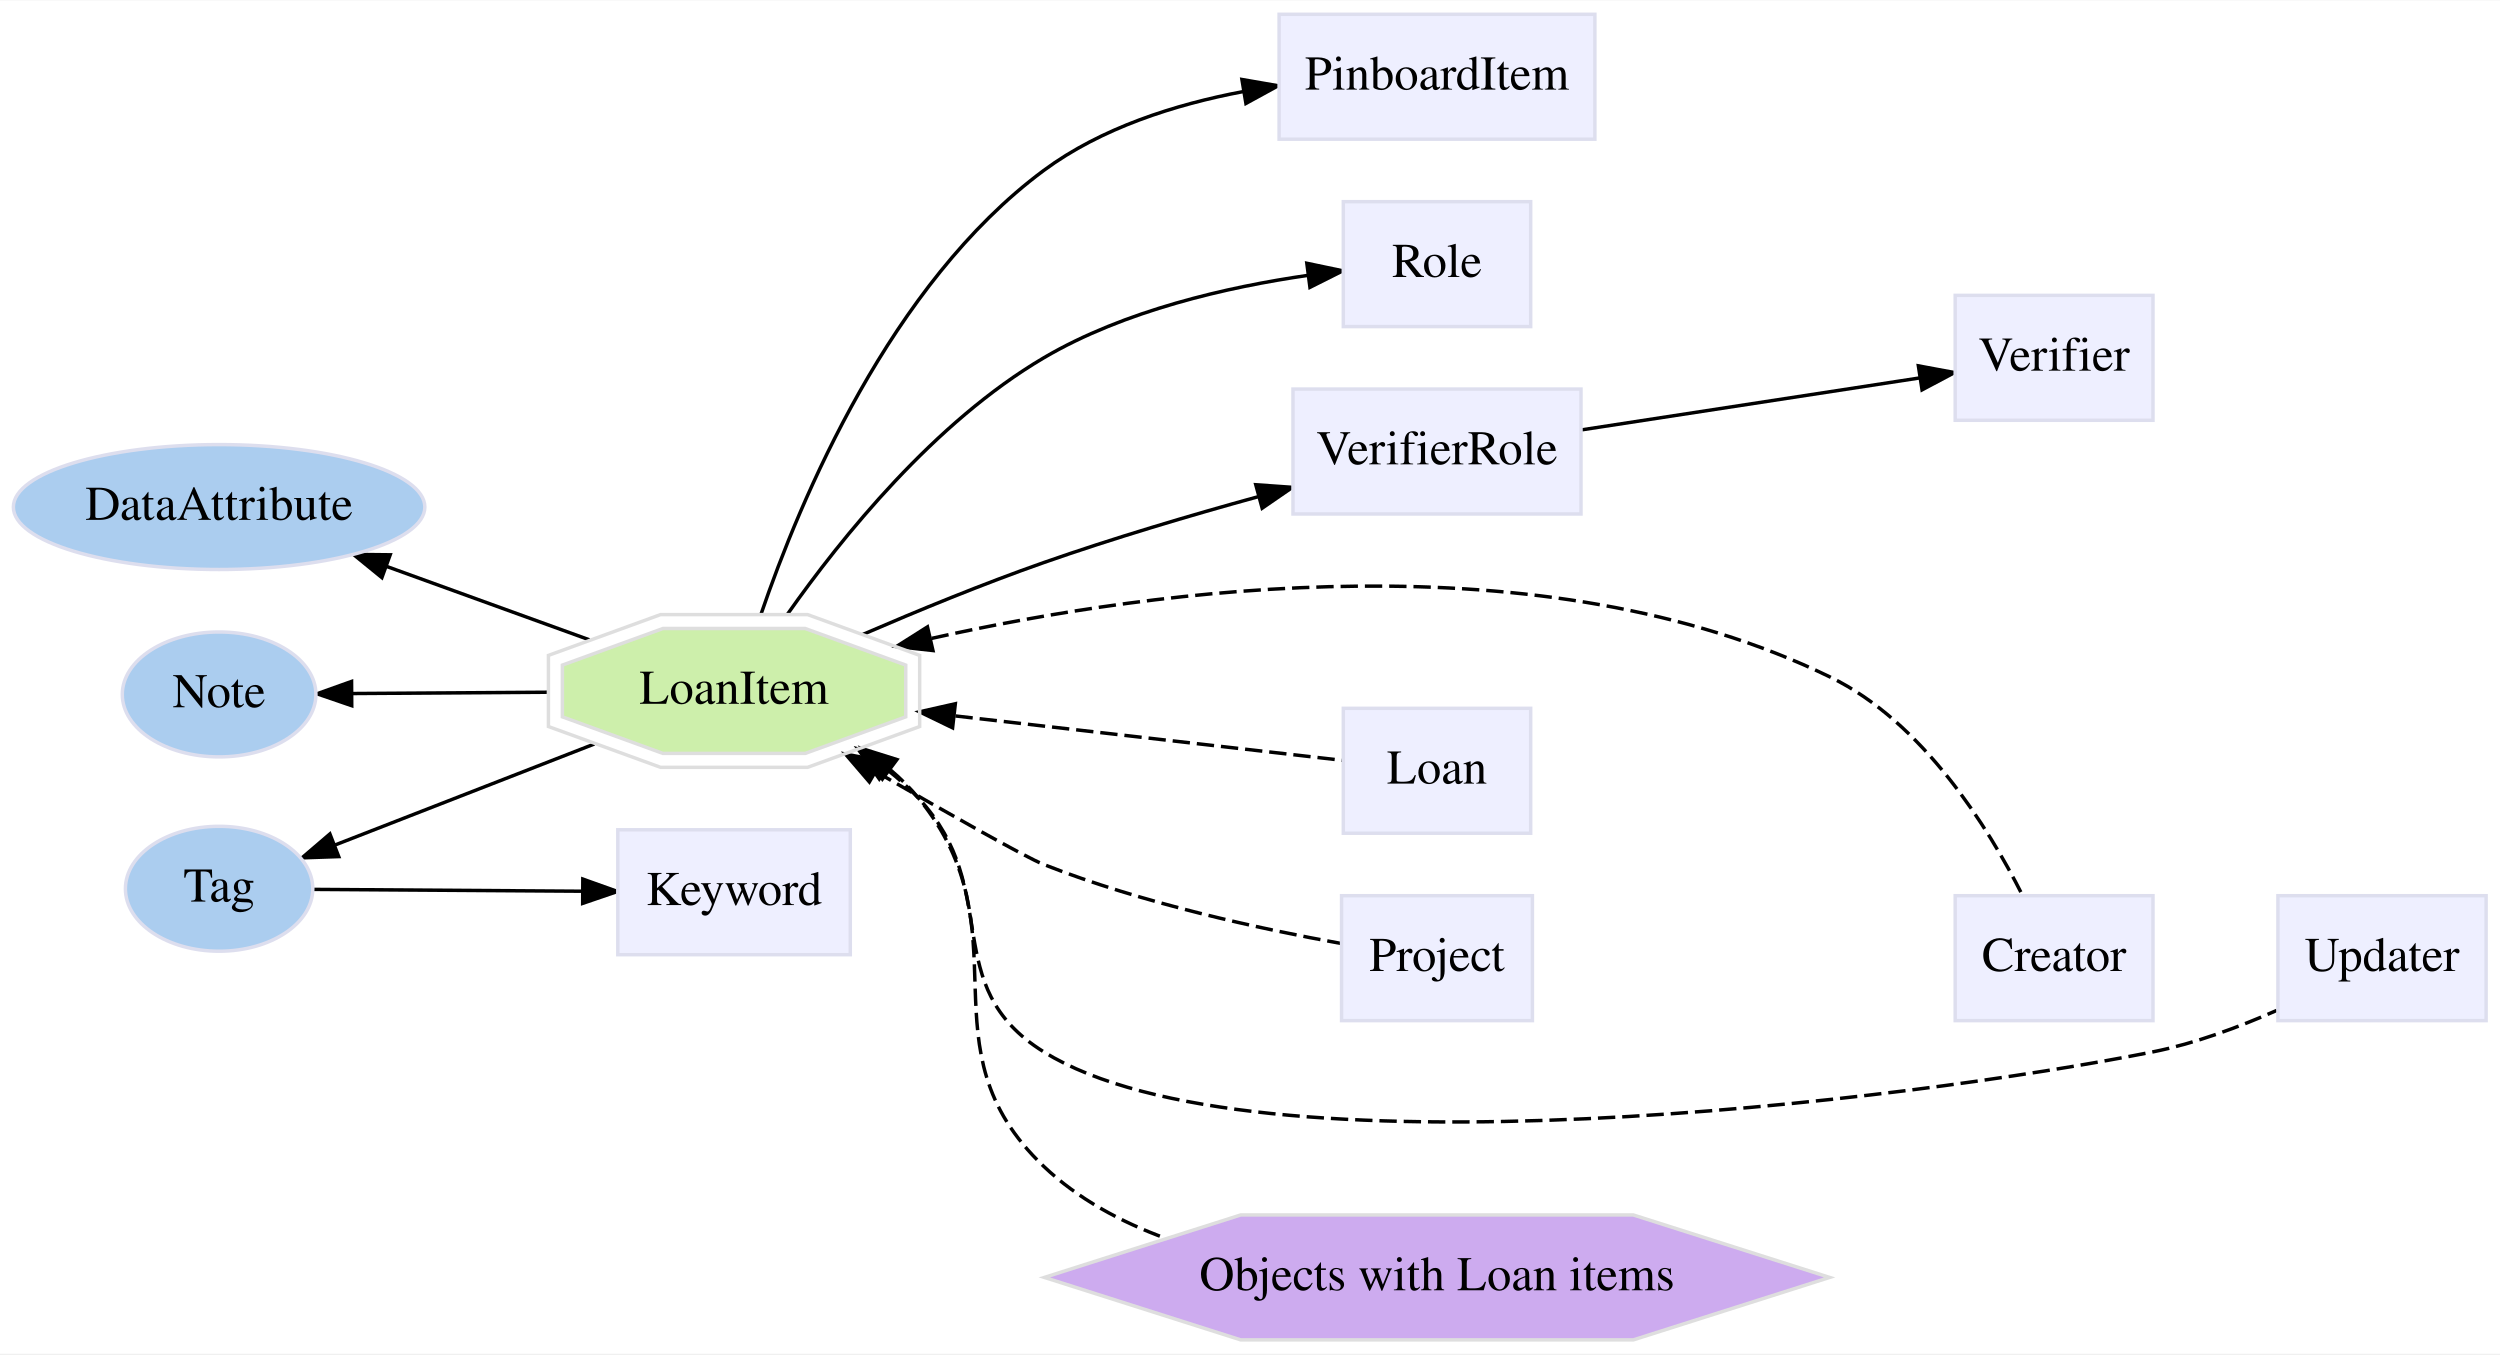
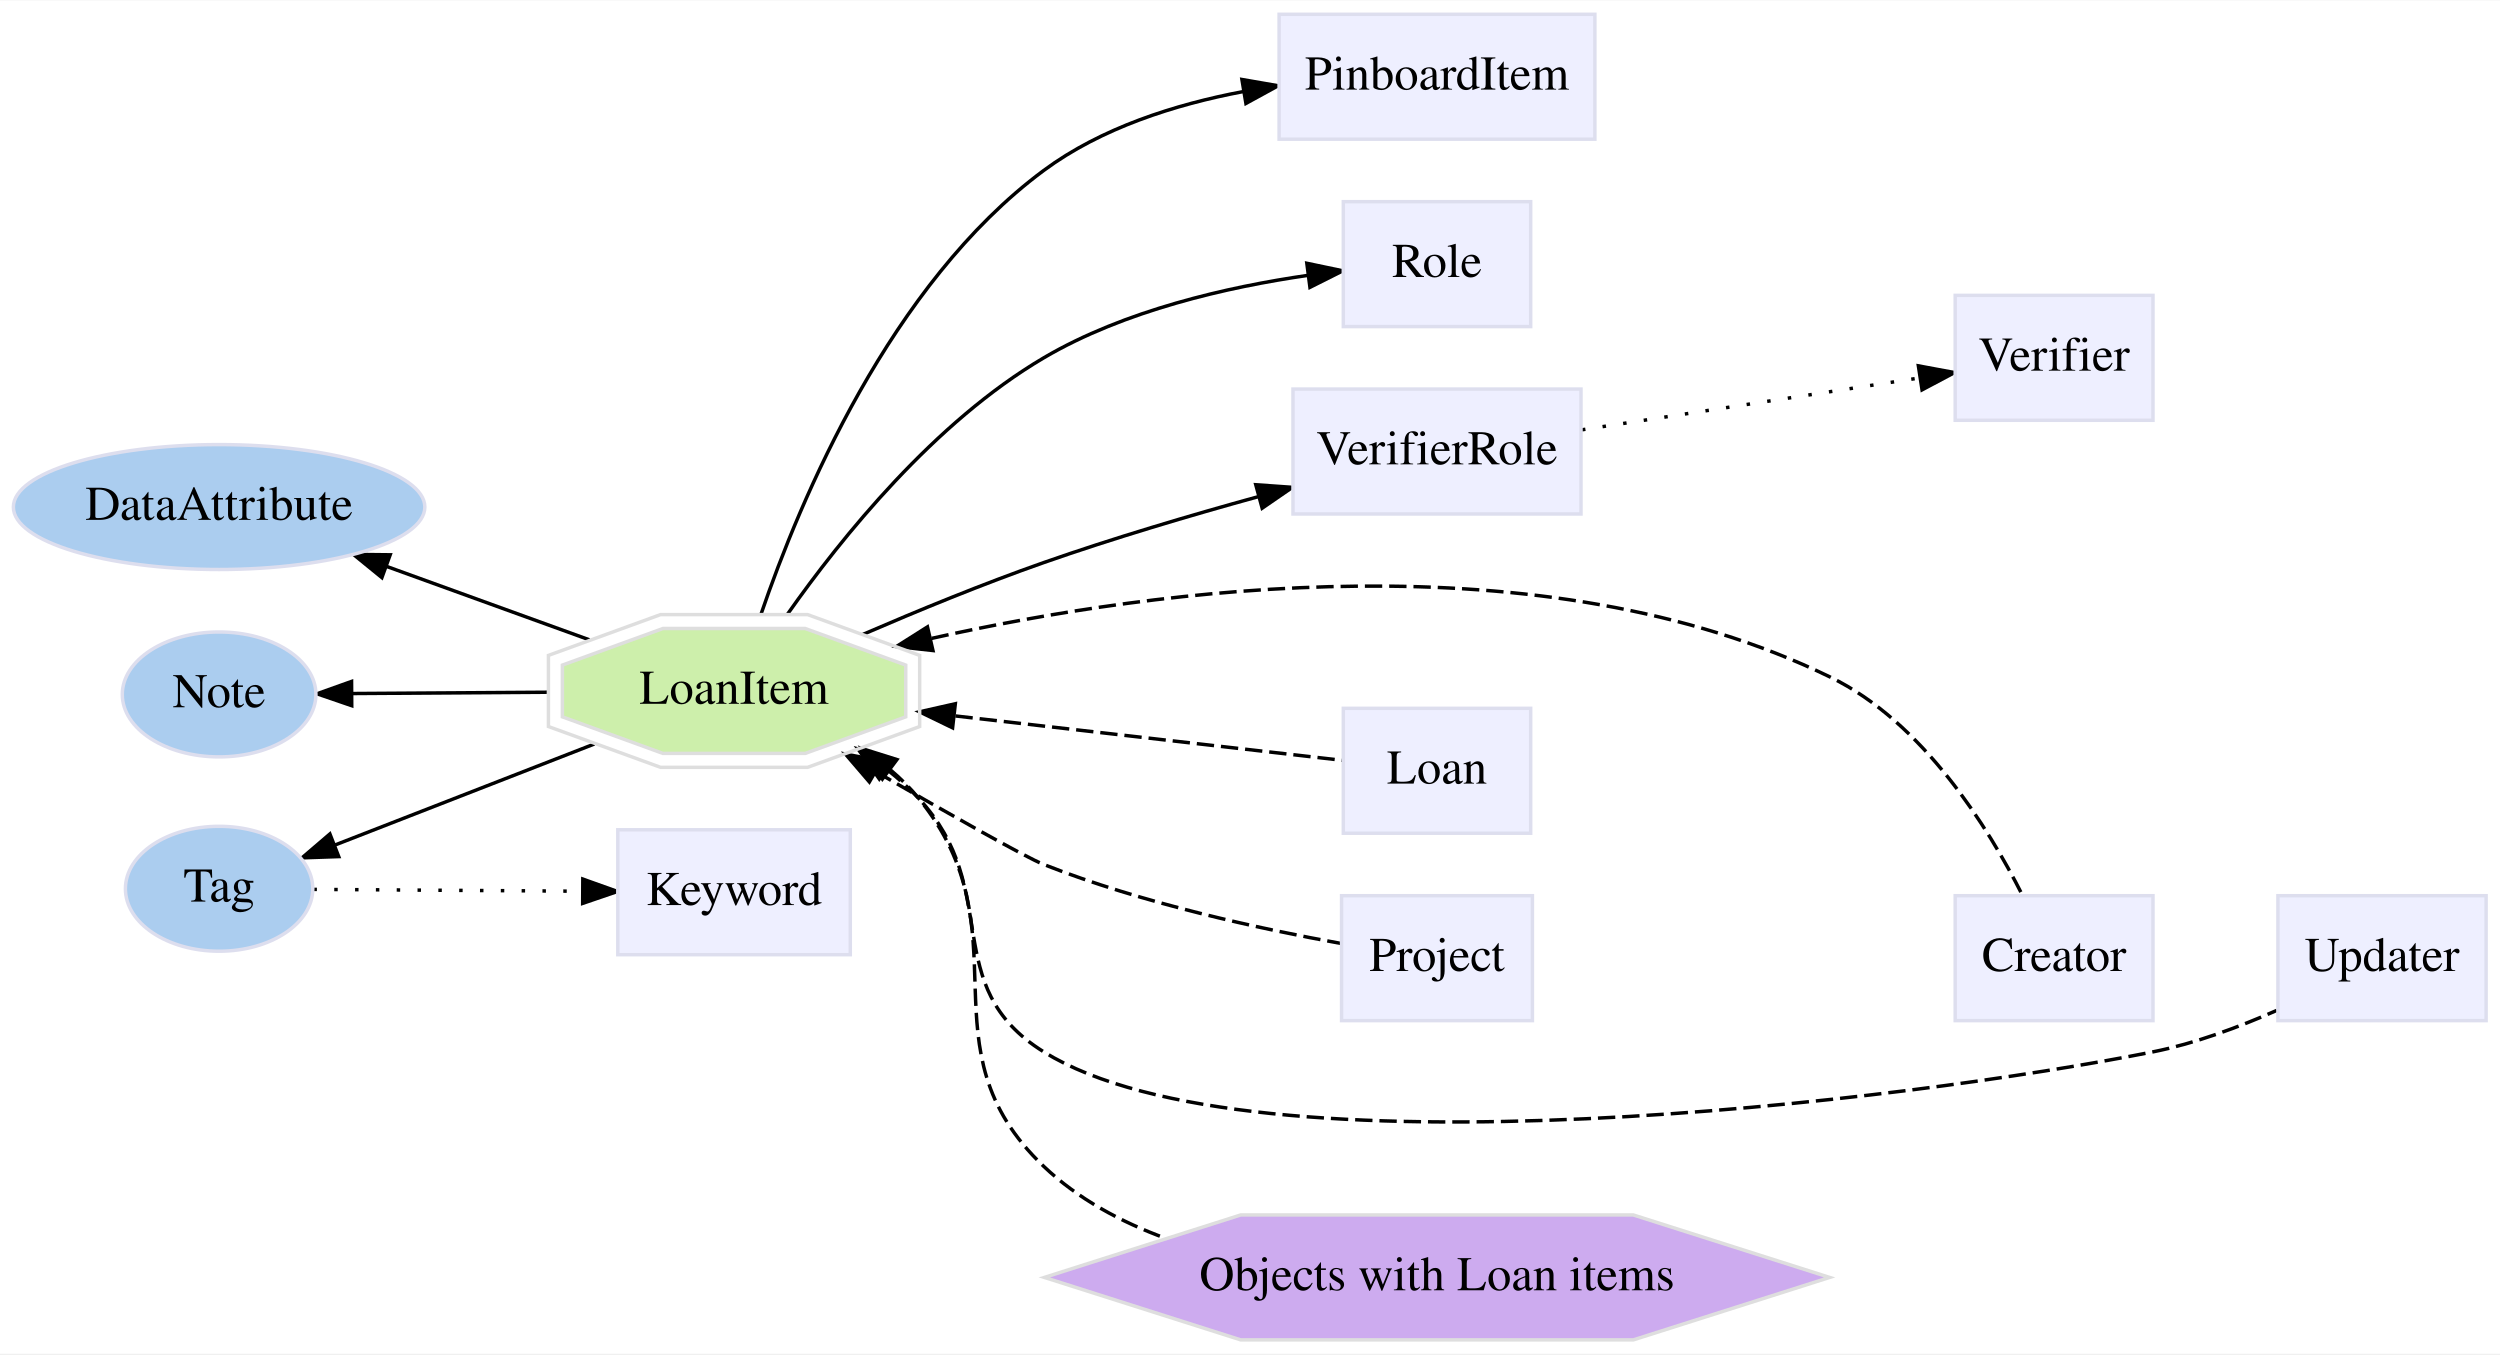
<svg xmlns="http://www.w3.org/2000/svg" xmlns:xlink="http://www.w3.org/1999/xlink" width="720pt" height="390pt" viewBox="0.00 0.00 720.43 390.00">
  <g id="graph0" class="graph" transform="scale(1 1) rotate(0) translate(4 386)">
    <polygon fill="white" stroke="transparent" points="-4,4 -4,-386 716.43,-386 716.43,4 -4,4" />
    <g id="edge2" class="edge">
-       <path fill="none" stroke="black" d="M86.32,-129.82C107.86,-129.67 138.82,-129.46 163.92,-129.29" />
+       <path fill="none" stroke="black" stroke-dasharray="1,5" d="M86.32,-129.82C107.86,-129.67 138.82,-129.46 163.92,-129.29" />
      <polygon fill="black" stroke="black" points="163.95,-132.79 173.93,-129.22 163.91,-125.79 163.95,-132.79" />
    </g>
    <g id="edge1" class="edge">
      <path fill="none" stroke="black" d="M165.88,-201.72C147.75,-208.28 126.27,-216.06 107.43,-222.88" />
      <polygon fill="black" stroke="black" points="106.05,-219.66 97.84,-226.35 108.44,-226.24 106.05,-219.66" />
    </g>
    <g id="edge6" class="edge">
      <path fill="none" stroke="black" d="M167.3,-171.73C143.94,-162.63 114.65,-151.22 92.59,-142.63" />
      <polygon fill="black" stroke="black" points="93.61,-139.27 83.02,-138.91 91.07,-145.8 93.61,-139.27" />
    </g>
    <g id="edge3" class="edge">
      <path fill="none" stroke="black" d="M154,-186.64C135.32,-186.51 114.68,-186.37 97.52,-186.26" />
      <polygon fill="black" stroke="black" points="97.36,-182.75 87.34,-186.19 97.31,-189.75 97.36,-182.75" />
    </g>
    <g id="edge4" class="edge">
      <path fill="none" stroke="black" d="M215.31,-209.15C226.63,-242.26 252.59,-304.27 296.78,-337 313.32,-349.25 334.64,-356.02 354.26,-359.73" />
      <polygon fill="black" stroke="black" points="353.89,-363.21 364.33,-361.4 355.04,-356.31 353.89,-363.21" />
    </g>
    <g id="edge5" class="edge">
      <path fill="none" stroke="black" d="M222.99,-209.21C238.56,-231.32 265.36,-264.52 296.78,-283 320.02,-296.67 349.82,-303.43 372.88,-306.76" />
      <polygon fill="black" stroke="black" points="372.59,-310.25 382.96,-308.07 373.49,-303.31 372.59,-310.25" />
    </g>
    <g id="edge7" class="edge">
      <path fill="none" stroke="black" d="M244.65,-203.29C260.48,-210.13 279.38,-217.9 296.78,-224 316.74,-231 339.08,-237.61 358.55,-242.98" />
      <polygon fill="black" stroke="black" points="357.88,-246.43 368.45,-245.68 359.72,-239.67 357.88,-246.43" />
    </g>
    <g id="edge9" class="edge">
      <path fill="none" stroke="black" stroke-dasharray="5,2" d="M264.46,-202.15C330.09,-216.79 440.48,-231.37 523.43,-191 550.1,-178.02 568.88,-147.81 578.79,-128.18" />
      <polygon fill="black" stroke="black" points="264.85,-198.65 254.32,-199.81 263.27,-205.47 264.85,-198.65" />
    </g>
    <g id="edge10" class="edge">
      <path fill="none" stroke="black" stroke-dasharray="5,2" d="M271.34,-179.8C308.98,-175.48 354.84,-170.22 383,-166.99" />
      <polygon fill="black" stroke="black" points="270.51,-176.37 260.97,-180.99 271.3,-183.32 270.51,-176.37" />
    </g>
    <g id="edge12" class="edge">
      <path fill="none" stroke="black" stroke-dasharray="5,2" d="M248.42,-163.73C269.26,-151.69 291.51,-139.08 296.78,-137 325.14,-125.81 359.42,-118.39 382.59,-114.21" />
      <polygon fill="black" stroke="black" points="246.53,-160.78 239.63,-168.82 250.04,-166.83 246.53,-160.78" />
    </g>
    <g id="edge13" class="edge">
      <path fill="none" stroke="black" stroke-dasharray="5,2" d="M251.67,-164.3C254.95,-161.73 258.04,-158.96 260.78,-156 285.35,-129.45 266.06,-102.1 296.78,-83 357.1,-45.49 546.77,-69.11 616.43,-83 628.53,-85.41 641.2,-90.13 652.11,-94.95" />
      <polygon fill="black" stroke="black" points="249.39,-161.63 243.25,-170.27 253.44,-167.34 249.39,-161.63" />
    </g>
    <g id="edge11" class="edge">
      <path fill="none" stroke="black" stroke-dasharray="5,2" d="M252.64,-164.23C255.62,-161.7 258.38,-158.96 260.78,-156 292.12,-117.35 260.73,-84.29 296.78,-50 306.62,-40.64 319.01,-33.98 331.93,-29.26" />
      <polygon fill="black" stroke="black" points="250.28,-161.62 244.37,-170.41 254.47,-167.23 250.28,-161.62" />
    </g>
    <g id="edge8" class="edge">
-       <path fill="none" stroke="black" d="M451.88,-262.26C481.25,-266.77 520.57,-272.81 549.21,-277.21" />
+       <path fill="none" stroke="black" stroke-dasharray="1,5" d="M451.88,-262.26C481.25,-266.77 520.57,-272.81 549.21,-277.21" />
      <polygon fill="black" stroke="black" points="548.82,-280.69 559.24,-278.75 549.88,-273.77 548.82,-280.69" />
    </g>
    <g id="node1" class="node">
      <g id="a_node1">
        <a xlink:href="/develop/Data/models.html#data-attribute" xlink:title="DataAttribute" target="_top">
          <ellipse fill="#abcdef" stroke="#dddeee" cx="59.14" cy="-240" rx="59.29" ry="18" />
          <text text-anchor="middle" x="59.14" y="-236.3" font-family="Times,serif" font-size="14.00">DataAttribute</text>
        </a>
      </g>
    </g>
    <g id="node2" class="node">
      <g id="a_node2">
        <a xlink:href="/develop/Data/models.html#tag" xlink:title="Tag" target="_top">
          <ellipse fill="#abcdef" stroke="#dddeee" cx="59.14" cy="-130" rx="27" ry="18" />
          <text text-anchor="middle" x="59.14" y="-126.3" font-family="Times,serif" font-size="14.00">Tag</text>
        </a>
      </g>
    </g>
    <g id="node3" class="node">
      <g id="a_node3">
        <a xlink:href="/develop/Data/models.html#note" xlink:title="Note" target="_top">
          <ellipse fill="#abcdef" stroke="#dddeee" cx="59.14" cy="-186" rx="27.9" ry="18" />
          <text text-anchor="middle" x="59.14" y="-182.3" font-family="Times,serif" font-size="14.00">Note</text>
        </a>
      </g>
    </g>
    <g id="node4" class="node">
      <g id="a_node4">
        <a xlink:href="/develop/Data/models.html#loan-item" xlink:title="LoanItem" target="_top">
          <polygon fill="#cdefab" stroke="#dedede" points="257.01,-179.54 257.01,-194.46 228.03,-205 187.04,-205 158.06,-194.46 158.06,-179.54 187.04,-169 228.03,-169 257.01,-179.54" />
          <polygon fill="none" stroke="#dedede" points="261.02,-176.75 261.02,-197.25 228.74,-209 186.33,-209 154.04,-197.25 154.04,-176.75 186.33,-165 228.74,-165 261.02,-176.75" />
          <text text-anchor="middle" x="207.53" y="-183.3" font-family="Times,serif" font-size="14.00">LoanItem</text>
        </a>
      </g>
    </g>
    <g id="node5" class="node">
      <g id="a_node5">
        <a xlink:href="/develop/Data/models.html#keyword" xlink:title="Keyword" target="_top">
          <polygon fill="#eeefff" stroke="#dddeee" points="241.03,-147 174.03,-147 174.03,-111 241.03,-111 241.03,-147" />
          <text text-anchor="middle" x="207.53" y="-125.3" font-family="Times,serif" font-size="14.00">Keyword</text>
        </a>
      </g>
    </g>
    <g id="node6" class="node">
      <g id="a_node6">
        <a xlink:href="/develop/Data/models.html#pinboard-item" xlink:title="PinboardItem" target="_top">
          <polygon fill="#eeefff" stroke="#dddeee" points="455.6,-382 364.6,-382 364.6,-346 455.6,-346 455.6,-382" />
          <text text-anchor="middle" x="410.1" y="-360.3" font-family="Times,serif" font-size="14.00">PinboardItem</text>
        </a>
      </g>
    </g>
    <g id="node7" class="node">
      <g id="a_node7">
        <a xlink:href="/develop/Data/models.html#role" xlink:title="Role" target="_top">
          <polygon fill="#eeefff" stroke="#dddeee" points="437.1,-328 383.1,-328 383.1,-292 437.1,-292 437.1,-328" />
          <text text-anchor="middle" x="410.1" y="-306.3" font-family="Times,serif" font-size="14.00">Role</text>
        </a>
      </g>
    </g>
    <g id="node8" class="node">
      <g id="a_node8">
        <a xlink:href="/develop/Data/models.html#verifier-role" xlink:title="VerifierRole" target="_top">
          <polygon fill="#eeefff" stroke="#dddeee" points="451.6,-274 368.6,-274 368.6,-238 451.6,-238 451.6,-274" />
          <text text-anchor="middle" x="410.1" y="-252.3" font-family="Times,serif" font-size="14.00">VerifierRole</text>
        </a>
      </g>
    </g>
    <g id="node9" class="node">
      <g id="a_node9">
        <a xlink:href="/develop/Data/models.html#verifier" xlink:title="Verifier" target="_top">
          <polygon fill="#eeefff" stroke="#dddeee" points="616.43,-301 559.43,-301 559.43,-265 616.43,-265 616.43,-301" />
          <text text-anchor="middle" x="587.93" y="-279.3" font-family="Times,serif" font-size="14.00">Verifier</text>
        </a>
      </g>
    </g>
    <g id="node10" class="node">
      <g id="a_node10">
        <a xlink:href="/develop/Data/models.html#creator" xlink:title="Creator" target="_top">
          <polygon fill="#eeefff" stroke="#dddeee" points="616.43,-128 559.43,-128 559.43,-92 616.43,-92 616.43,-128" />
          <text text-anchor="middle" x="587.93" y="-106.3" font-family="Times,serif" font-size="14.00">Creator</text>
        </a>
      </g>
    </g>
    <g id="node11" class="node">
      <g id="a_node11">
        <a xlink:href="/develop/Data/models.html#loan" xlink:title="Loan" target="_top">
          <polygon fill="#eeefff" stroke="#dddeee" points="437.1,-182 383.1,-182 383.1,-146 437.1,-146 437.1,-182" />
          <text text-anchor="middle" x="410.1" y="-160.3" font-family="Times,serif" font-size="14.00">Loan</text>
        </a>
      </g>
    </g>
    <g id="node12" class="node">
      <g id="a_node12">
        <a xlink:href="/develop/Data/models.html#project" xlink:title="Project" target="_top">
          <polygon fill="#eeefff" stroke="#dddeee" points="437.6,-128 382.6,-128 382.6,-92 437.6,-92 437.6,-128" />
          <text text-anchor="middle" x="410.1" y="-106.3" font-family="Times,serif" font-size="14.00">Project</text>
        </a>
      </g>
    </g>
    <g id="node13" class="node">
      <g id="a_node13">
        <a xlink:href="/develop/Data/models.html#updater" xlink:title="Updater" target="_top">
          <polygon fill="#eeefff" stroke="#dddeee" points="712.43,-128 652.43,-128 652.43,-92 712.43,-92 712.43,-128" />
          <text text-anchor="middle" x="682.43" y="-106.3" font-family="Times,serif" font-size="14.00">Updater</text>
        </a>
      </g>
    </g>
    <g id="node14" class="node">
      <g id="a_node14">
        <a xlink:href="/develop/Data/models.html#objects with loan item" xlink:title="Objects with Loan items" target="_top">
          <polygon fill="#cdabef" stroke="#dedede" points="523.25,-18 466.68,-36 353.53,-36 296.95,-18 353.53,0 466.68,0 523.25,-18" />
          <text text-anchor="middle" x="410.1" y="-14.3" font-family="Times,serif" font-size="14.00">Objects with Loan items</text>
        </a>
      </g>
    </g>
  </g>
</svg>
